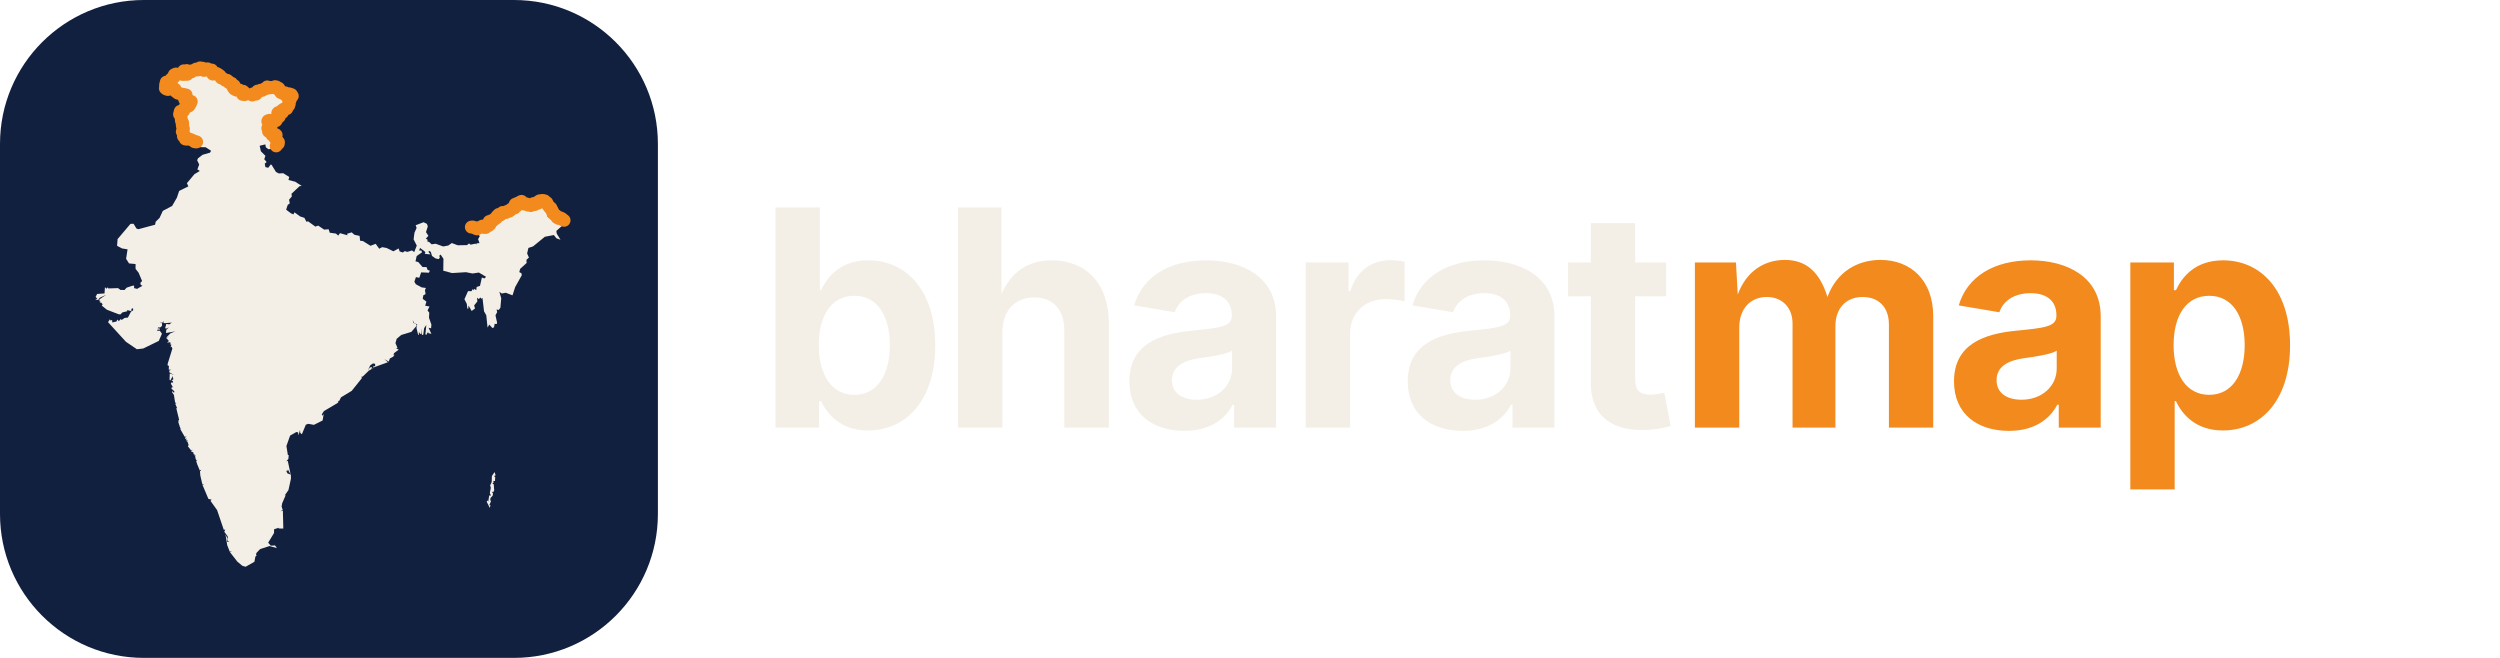
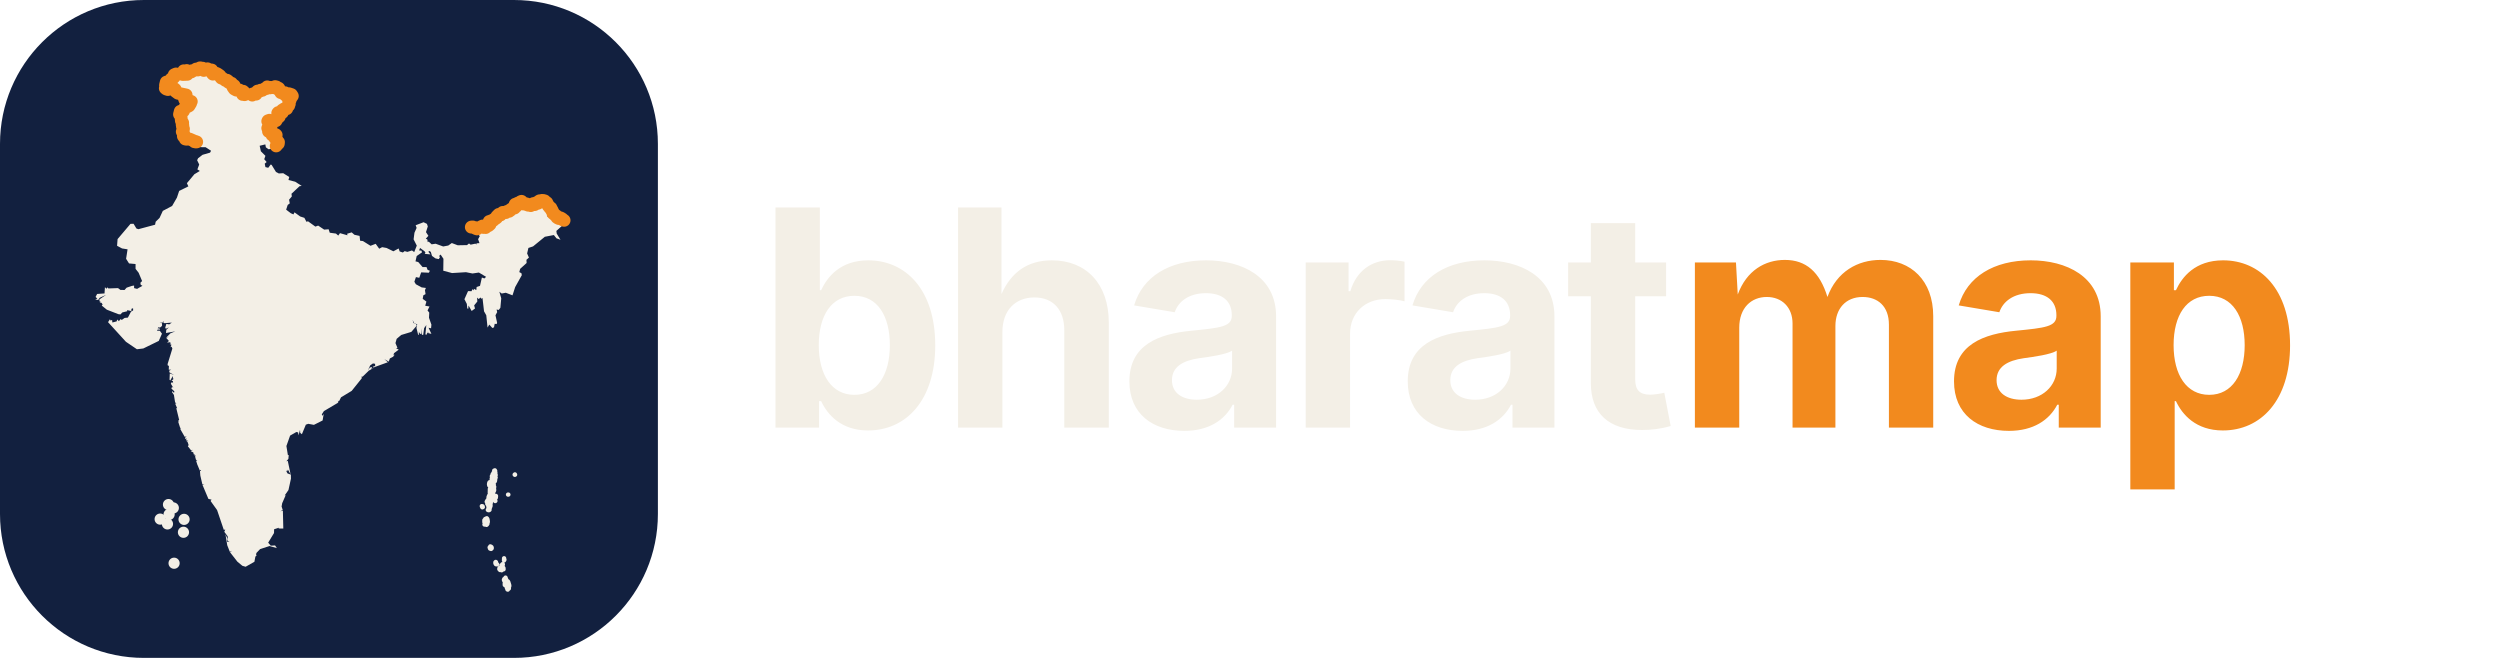
<svg xmlns="http://www.w3.org/2000/svg" viewBox="0 0 760 200" role="img" aria-label="bharatmap">
  <svg x="0" y="0" width="200" height="200" viewBox="0 0 512 512">
    <rect width="512" height="512" rx="112" fill="#12203f" />
    <g transform="translate(72.3 51.2) scale(0.6693)">
-       <path d="M203.9 76.3L207.2 78.2L213.9 79.0L211.6 84.1L217.0 89.4L213.7 93.3L211.4 92.2L207.5 94.6L206.8 96.6L204.3 97.1L201.1 94.8L200.5 91.4L193.9 93.0L195.3 99.4L200.6 104.7L199.2 108.6L202.0 111.9L199.8 113.8L200.6 117.8L203.9 118.6L206.7 114.8L207.8 115.2L212.9 123.5L216.2 125.2L221.3 124.9L228.3 129.3L227.4 132.8L235.2 134.8L242.8 139.7L240.3 140.0L230.9 148.8L231.3 151.9L228.1 155.7L228.9 160.0L226.5 161.8L224.7 167.3L230.2 171.5L233.2 172.8L234.4 170.4L241.0 175.2L245.9 176.8L248.3 181.4L250.1 180.8L258.7 187.0L261.9 185.8L268.9 190.5L274.1 190.1L275.4 194.1L282.6 195.1L285.3 197.4L287.3 194.6L296.0 197.1L295.6 195.3L300.9 193.7L304.1 196.5L310.1 197.8L310.7 203.4L314.0 203.8L322.8 209.3L328.8 207.0L332.9 212.7L336.3 210.9L341.4 211.8L349.4 215.7L355.5 212.4L356.7 215.9L360.4 217.1L362.5 215.5L365.7 216.4L371.0 214.7L373.6 216.6L376.6 209.1L372.9 201.8L373.9 194.1L376.4 188.5L375.3 185.4L384.5 181.9L388.4 183.8L389.4 186.8L387.3 193.4L390.1 197.7L387.1 201.0L388.9 202.0L389.3 205.1L390.4 204.4L393.9 207.6L398.5 206.9L407.3 210.1L413.2 209.0L417.3 206.1L424.2 208.7L435.0 208.5L437.3 206.6L439.2 208.0L444.9 206.8L445.9 207.9L446.1 206.4L449.5 206.2L447.9 201.6L449.8 198.2L447.7 194.6L443.0 194.8L440.7 193.4L441.3 188.3L440.0 187.0L447.2 189.5L452.6 186.7L453.8 188.3L458.9 187.0L461.9 184.3L460.0 182.9L460.8 181.3L470.7 177.2L470.3 175.4L472.7 171.9L475.1 170.6L484.1 170.3L485.3 167.1L491.9 163.5L490.8 161.0L496.7 157.7L500.0 160.7L511.0 163.3L513.2 162.6L514.7 159.1L517.5 159.6L519.0 156.9L525.5 156.6L527.2 159.2L529.3 158.5L528.9 160.4L526.1 161.8L526.5 165.2L529.6 163.3L531.3 164.1L534.0 169.8L532.2 170.2L528.4 175.6L543.6 176.7L547.5 179.7L546.9 182.1L548.2 184.1L547.7 186.1L545.6 186.0L538.9 192.0L539.3 195.1L543.7 202.3L539.0 200.6L536.0 196.8L525.5 198.8L511.8 210.0L506.4 211.8L504.9 218.2L507.0 223.0L504.1 225.6L504.3 229.3L496.8 236.1L495.8 239.9L498.3 241.2L498.7 243.5L491.0 257.3L487.9 266.9L480.1 263.9L475.3 264.8L472.6 262.7L474.8 270.4L473.8 281.4L471.9 283.9L469.4 283.4L470.1 286.4L468.1 290.1L470.0 298.8L469.4 300.3L467.2 300.0L466.4 304.1L464.5 304.9L460.9 300.9L458.9 304.4L457.4 290.1L454.8 285.5L453.0 269.9L451.7 271.0L450.9 269.4L448.5 271.2L446.7 269.5L447.0 274.1L443.3 278.6L444.3 282.2L440.4 285.1L436.8 278.7L436.4 282.7L435.3 282.0L434.8 276.9L432.0 271.4L436.2 262.0L440.3 262.1L441.2 259.7L442.6 261.1L443.1 259.3L445.8 260.8L446.2 257.2L450.1 255.9L452.3 246.2L455.2 247.3L457.2 245.4L448.8 240.4L441.4 241.5L433.8 240.0L417.6 241.0L407.4 238.3L407.6 224.4L404.3 219.5L402.6 221.1L403.5 222.6L402.2 224.8L398.4 224.0L394.3 221.1L392.9 216.4L391.0 215.2L390.1 216.3L392.5 219.3L385.8 218.7L386.7 217.4L385.7 215.7L380.4 211.8L379.3 214.7L382.0 214.9L382.7 216.9L376.5 221.2L375.1 227.4L378.3 228.2L383.3 234.0L387.9 234.0L389.2 237.3L391.8 238.3L390.7 240.6L381.7 240.2L379.5 246.5L375.6 245.7L373.8 251.1L375.5 254.0L382.3 257.7L387.2 258.3L386.1 260.9L386.8 265.5L384.2 266.9L383.5 271.0L387.8 274.2L386.4 279.0L391.4 279.9L389.1 284.5L391.1 287.0L390.8 293.0L393.6 301.0L393.2 305.2L390.3 304.6L393.6 311.7L390.1 310.9L389.5 308.7L389.5 311.3L388.6 310.2L388.2 312.6L386.6 312.4L387.7 301.4L385.2 305.1L385.8 299.9L384.1 312.8L382.5 312.9L382.7 305.0L382.0 311.5L380.8 312.0L379.6 309.6L379.2 311.8L378.3 308.0L379.1 312.6L378.2 312.9L376.2 304.8L377.1 300.6L373.6 299.2L371.7 295.5L372.8 299.1L375.9 300.4L376.5 302.2L370.3 309.4L358.5 313.0L353.2 317.5L351.8 322.4L354.1 327.9L352.5 328.4L355.6 330.0L350.1 334.2L349.5 336.6L351.2 335.7L349.0 338.1L350.2 337.7L345.3 340.3L344.0 344.0L338.9 341.1L343.0 344.7L326.4 350.7L325.4 349.9L328.2 349.1L328.1 346.5L325.6 346.1L322.4 348.4L319.7 354.4L322.0 350.9L324.7 350.2L323.6 352.5L328.2 350.2L320.8 354.5L313.5 361.6L312.5 361.0L312.6 363.4L300.9 378.0L288.5 385.5L286.4 389.7L284.7 389.7L285.7 390.7L284.5 392.1L268.6 401.5L266.1 405.4L267.3 407.1L267.9 404.9L268.2 405.8L267.1 412.4L257.0 417.5L250.4 416.3L247.6 417.3L243.0 428.4L241.1 426.9L240.8 423.4L239.1 429.7L238.6 426.3L236.6 425.8L229.3 430.0L225.0 442.1L226.7 452.6L227.7 452.7L227.3 457.1L224.9 459.9L226.6 459.4L229.9 475.2L226.7 469.4L226.6 471.6L225.8 470.1L225.0 471.6L226.3 474.0L230.2 475.4L230.3 480.0L227.4 493.3L223.0 499.6L224.2 499.2L220.1 508.6L219.4 512.5L220.7 516.4L218.0 518.1L220.9 517.2L221.4 538.1L215.8 538.0L216.3 537.1L210.7 538.9L210.6 543.3L203.8 554.5L206.8 558.0L211.8 557.7L213.9 560.8L205.2 558.4L194.4 562.0L190.1 566.5L189.7 568.9L190.7 568.7L188.9 570.8L187.8 576.7L177.6 582.5L173.8 581.4L168.0 576.6L159.5 565.7L161.9 563.9L159.2 565.1L156.2 557.5L154.1 544.7L156.7 550.4L156.0 553.6L158.8 553.3L157.0 552.6L156.7 547.1L152.8 541.9L153.9 539.2L152.2 539.6L144.4 516.6L136.8 506.0L138.0 504.5L134.3 503.6L127.5 487.5L129.6 486.4L127.3 486.8L124.9 476.4L124.5 471.3L125.8 470.9L124.9 469.8L124.4 470.8L121.3 463.4L120.0 459.2L121.5 459.0L119.8 458.0L118.6 453.4L120.0 454.5L118.7 452.6L117.6 453.5L118.4 451.7L117.2 451.8L116.8 449.6L113.8 448.1L116.4 446.5L114.1 447.1L110.4 442.4L111.3 441.0L110.0 437.1L108.0 435.8L111.4 436.5L108.2 435.0L109.5 433.2L107.7 434.1L107.1 432.6L109.0 430.8L106.8 431.5L101.7 422.6L102.5 420.2L101.7 421.7L99.0 413.3L100.4 413.6L99.2 412.0L100.3 411.8L96.9 397.9L98.0 398.3L95.7 392.9L97.1 392.3L95.6 391.5L94.2 382.7L92.0 379.5L92.2 378.3L94.4 380.3L94.7 378.5L91.3 375.4L92.0 373.3L93.6 374.6L90.6 369.6L92.0 367.5L93.3 369.4L93.0 366.6L91.4 366.1L94.4 363.7L93.1 364.0L92.9 360.7L90.0 365.9L89.1 365.0L89.4 357.7L94.3 359.6L88.9 356.4L88.8 354.4L91.1 353.4L88.2 353.3L88.4 348.4L87.3 349.1L86.8 347.0L92.4 328.8L91.5 326.6L90.3 327.3L91.3 324.3L89.1 323.5L90.6 323.0L89.8 321.4L86.2 321.9L88.4 320.0L85.2 316.3L88.6 314.9L85.6 315.7L90.1 311.1L95.8 308.8L85.0 310.7L85.3 307.0L88.4 304.1L84.8 305.8L84.1 304.5L85.4 300.1L88.7 300.7L91.8 298.6L83.4 299.3L82.0 298.9L82.1 296.7L80.8 298.8L77.5 298.4L80.4 299.4L80.4 302.4L77.9 304.5L76.5 303.9L75.2 305.2L77.6 305.5L77.9 307.2L75.8 306.0L76.6 307.3L74.8 306.8L74.6 308.0L77.8 308.1L80.3 311.5L76.6 319.9L58.6 328.7L51.2 329.6L38.4 320.9L17.6 298.1L20.0 294.4L20.0 296.0L22.4 295.7L22.6 298.5L27.6 297.2L28.3 295.0L30.2 296.9L32.4 294.4L33.5 295.6L36.8 293.2L40.7 292.8L44.3 285.9L46.8 284.4L46.7 281.9L44.8 282.6L44.7 285.2L39.8 284.1L39.9 285.4L34.2 286.8L32.0 289.1L29.6 288.8L16.2 283.6L10.3 278.8L11.3 277.5L10.0 275.6L7.9 275.1L9.1 273.7L7.7 274.1L7.6 271.6L15.3 266.4L8.0 269.7L6.1 272.3L2.7 271.7L5.2 270.7L3.1 268.8L4.9 265.3L13.5 264.7L14.0 257.4L15.7 259.3L16.9 257.6L18.0 258.9L29.2 258.5L32.0 260.6L36.8 260.7L39.2 258.0L45.1 256.0L47.9 255.5L47.9 258.5L51.4 259.4L57.6 255.8L55.6 254.7L55.2 252.3L57.2 250.3L53.2 240.7L49.6 236.1L49.6 230.5L42.0 229.8L38.6 224.4L40.3 213.4L33.9 212.4L28.1 209.3L28.7 201.5L43.7 183.8L47.3 183.7L50.6 189.2L52.9 190.0L72.3 184.8L73.0 181.3L77.5 176.9L81.3 168.7L92.1 163.0L97.7 153.3L100.3 145.5L111.0 140.2L109.3 136.5L118.0 126.1L124.3 122.3L121.5 120.5L123.6 114.8L121.2 109.8L122.3 107.5L127.5 103.5L136.2 101.0L137.4 98.8L131.1 94.7L124.9 94.6L123.8 92.2L124.6 87.2L122.7 88.9L118.5 88.7L105.0 81.5L104.1 76.3L105.2 73.2L100.8 56.5L101.5 53.6L105.0 52.7L107.2 48.3L112.4 46.4L114.4 41.9L106.8 39.7L106.2 36.9L107.8 33.6L99.1 32.0L95.7 29.5L96.2 27.5L95.0 26.5L89.5 27.2L84.3 25.9L85.7 23.7L84.6 22.0L85.6 18.8L93.1 14.5L95.1 11.9L94.8 10.0L109.8 9.8L106.6 6.1L112.7 7.7L124.4 2.9L128.3 5.9L132.6 4.1L137.3 5.7L138.8 9.5L144.3 9.5L149.0 15.1L162.8 20.8L165.0 26.8L176.8 31.0L177.7 34.5L188.6 33.2L191.9 30.1L199.1 26.9L207.9 27.3L210.8 24.5L219.2 28.0L224.1 27.2L226.1 30.4L229.5 31.9L230.2 34.5L225.0 50.5L221.6 50.8L218.5 53.6L218.7 55.7L215.2 55.5L215.7 59.8L213.0 63.6L203.6 64.3L205.6 71.3L203.4 71.6L203.9 76.3ZM467.8 478.3L467.5 482.8L465.6 482.7L465.9 484.6L464.5 485.7L466.1 486.7L466.6 493.6L465.6 495.6L463.9 495.3L465.2 497.2L464.8 499.9L462.3 502.5L461.9 506.4L462.3 505.2L463.0 506.0L460.9 511.0L462.3 510.7L461.5 514.1L457.9 506.9L458.8 505.3L459.7 506.7L460.8 499.6L462.9 499.8L461.5 496.8L462.7 490.7L461.9 487.9L463.7 484.0L463.9 477.1L467.0 472.4L468.3 476.1L466.4 477.1L467.8 478.3Z" fill="#f3efe6" />
+       <g fill="#f3efe6">
+         <path d="M203.9 76.3L207.2 78.2L213.9 79.0L211.6 84.1L217.0 89.4L213.7 93.3L211.4 92.2L207.5 94.6L206.8 96.6L204.3 97.1L201.1 94.8L200.5 91.4L193.9 93.0L195.3 99.4L200.6 104.7L199.2 108.6L202.0 111.9L199.8 113.8L200.6 117.8L203.9 118.6L206.7 114.8L207.8 115.2L212.9 123.5L216.2 125.2L221.3 124.9L228.3 129.3L227.4 132.8L235.2 134.8L242.8 139.7L240.3 140.0L230.9 148.8L231.3 151.9L228.1 155.7L228.9 160.0L226.5 161.8L224.7 167.3L230.2 171.5L233.2 172.8L234.4 170.4L241.0 175.2L245.9 176.8L248.3 181.4L250.1 180.8L258.7 187.0L261.9 185.8L268.9 190.5L274.1 190.1L275.4 194.1L282.6 195.1L285.3 197.4L287.3 194.6L296.0 197.1L295.6 195.3L300.9 193.7L304.1 196.5L310.1 197.8L310.7 203.4L314.0 203.8L322.8 209.3L328.8 207.0L332.9 212.7L336.3 210.9L341.4 211.8L349.4 215.7L355.5 212.4L356.7 215.9L360.4 217.1L362.5 215.5L365.7 216.4L371.0 214.7L373.6 216.6L376.6 209.1L372.9 201.8L373.9 194.1L376.4 188.5L375.3 185.4L384.5 181.9L388.4 183.8L389.4 186.8L387.3 193.4L390.1 197.7L387.1 201.0L388.9 202.0L389.3 205.1L390.4 204.4L393.9 207.6L398.5 206.9L407.3 210.1L413.2 209.0L417.3 206.1L424.2 208.7L435.0 208.5L437.3 206.6L439.2 208.0L444.9 206.8L445.9 207.9L446.1 206.4L449.5 206.2L447.9 201.6L449.8 198.2L447.7 194.6L443.0 194.8L440.7 193.4L441.3 188.3L440.0 187.0L447.2 189.5L452.6 186.7L453.8 188.3L458.9 187.0L461.9 184.3L460.0 182.9L460.8 181.3L470.7 177.2L470.3 175.4L472.7 171.9L475.1 170.6L484.1 170.3L485.3 167.1L491.9 163.5L490.8 161.0L496.7 157.7L500.0 160.7L511.0 163.3L513.2 162.6L514.7 159.1L517.5 159.6L519.0 156.9L525.5 156.6L527.2 159.2L529.3 158.5L528.9 160.4L526.1 161.8L526.5 165.2L529.6 163.3L531.3 164.1L534.0 169.8L532.2 170.2L528.4 175.6L543.6 176.7L547.5 179.7L546.9 182.1L548.2 184.1L547.7 186.1L545.6 186.0L538.9 192.0L539.3 195.1L543.7 202.3L539.0 200.6L536.0 196.8L525.5 198.8L511.8 210.0L506.4 211.8L504.9 218.2L507.0 223.0L504.1 225.6L504.3 229.3L496.8 236.1L495.8 239.9L498.3 241.2L498.7 243.5L491.0 257.3L487.9 266.9L480.1 263.9L475.3 264.8L472.6 262.7L474.8 270.4L473.8 281.4L471.9 283.9L469.4 283.4L470.1 286.4L468.1 290.1L470.0 298.8L469.4 300.3L467.2 300.0L466.4 304.1L464.5 304.9L460.9 300.9L458.9 304.4L457.4 290.1L454.8 285.5L453.0 269.9L451.7 271.0L450.9 269.4L448.5 271.2L446.7 269.5L447.0 274.1L443.3 278.6L444.3 282.2L440.4 285.1L436.8 278.7L436.4 282.7L435.3 282.0L434.8 276.9L432.0 271.4L436.2 262.0L440.3 262.1L441.2 259.7L442.6 261.1L443.1 259.3L445.8 260.8L446.2 257.2L450.1 255.9L452.3 246.2L455.2 247.3L457.2 245.4L448.8 240.4L441.4 241.5L433.8 240.0L417.6 241.0L407.4 238.3L407.6 224.4L404.3 219.5L402.6 221.1L403.5 222.6L402.2 224.8L398.4 224.0L394.3 221.1L392.9 216.4L391.0 215.2L390.1 216.3L392.5 219.3L385.8 218.7L386.7 217.4L385.7 215.7L380.4 211.8L379.3 214.7L382.0 214.9L382.7 216.9L376.5 221.2L375.1 227.4L378.3 228.2L383.3 234.0L387.9 234.0L389.2 237.3L391.8 238.3L390.7 240.6L381.7 240.2L379.5 246.5L375.6 245.7L373.8 251.1L375.5 254.0L382.3 257.7L387.2 258.3L386.1 260.9L386.8 265.5L384.2 266.9L383.5 271.0L387.8 274.2L386.4 279.0L391.4 279.9L389.1 284.5L391.1 287.0L390.8 293.0L393.6 301.0L393.2 305.2L390.3 304.6L393.6 311.7L390.1 310.9L389.5 308.7L389.5 311.3L388.6 310.2L388.2 312.6L386.6 312.4L387.7 301.4L385.2 305.1L385.8 299.9L384.1 312.8L382.5 312.9L382.7 305.0L382.0 311.5L380.8 312.0L379.6 309.6L379.2 311.8L378.3 308.0L379.1 312.6L378.2 312.9L376.2 304.8L377.1 300.6L373.6 299.2L371.7 295.5L372.8 299.1L375.9 300.4L376.5 302.2L370.3 309.4L358.5 313.0L353.2 317.5L351.8 322.4L354.1 327.9L352.5 328.4L355.6 330.0L350.1 334.2L349.5 336.6L351.2 335.7L349.0 338.1L350.2 337.7L345.3 340.3L344.0 344.0L338.9 341.1L343.0 344.7L326.4 350.7L325.4 349.9L328.2 349.1L328.1 346.5L325.6 346.1L322.4 348.4L319.7 354.4L322.0 350.9L324.7 350.2L323.6 352.5L328.2 350.2L320.8 354.5L313.5 361.6L312.5 361.0L312.6 363.4L300.9 378.0L288.5 385.5L286.4 389.7L284.7 389.7L285.7 390.7L284.5 392.1L268.6 401.5L266.1 405.4L267.3 407.1L267.9 404.9L268.2 405.8L267.1 412.4L257.0 417.5L250.4 416.3L247.6 417.3L243.0 428.4L241.1 426.9L240.8 423.4L239.1 429.7L238.6 426.3L236.6 425.8L229.3 430.0L225.0 442.1L226.7 452.6L227.7 452.7L227.3 457.1L224.9 459.9L226.6 459.4L229.9 475.2L226.7 469.4L226.6 471.6L225.8 470.1L225.0 471.6L226.3 474.0L230.2 475.4L230.3 480.0L227.4 493.3L223.0 499.6L224.2 499.2L220.1 508.6L219.4 512.5L220.7 516.4L218.0 518.1L220.9 517.2L221.4 538.1L215.8 538.0L216.3 537.1L210.7 538.9L210.6 543.3L203.8 554.5L206.8 558.0L211.8 557.7L213.9 560.8L205.2 558.4L194.4 562.0L190.1 566.5L189.7 568.9L190.7 568.7L188.9 570.8L187.8 576.7L177.6 582.5L173.8 581.4L168.0 576.6L159.5 565.7L161.9 563.9L159.2 565.1L156.2 557.5L154.1 544.7L156.7 550.4L156.0 553.6L158.8 553.3L157.0 552.6L156.7 547.1L152.8 541.9L153.9 539.2L152.2 539.6L144.4 516.6L136.8 506.0L138.0 504.5L134.3 503.6L127.5 487.5L129.6 486.4L127.3 486.8L124.9 476.4L124.5 471.3L125.8 470.9L124.9 469.8L124.4 470.8L121.3 463.4L120.0 459.2L121.5 459.0L119.8 458.0L118.6 453.4L120.0 454.5L118.7 452.6L117.6 453.5L118.4 451.7L117.2 451.8L116.8 449.6L113.8 448.1L116.4 446.5L114.1 447.1L110.4 442.4L111.3 441.0L110.0 437.1L108.0 435.8L111.4 436.5L108.2 435.0L109.5 433.2L107.7 434.1L107.1 432.6L109.0 430.8L106.8 431.5L101.7 422.6L102.5 420.2L101.7 421.7L99.0 413.3L100.4 413.6L99.2 412.0L100.3 411.8L96.9 397.9L98.0 398.3L95.7 392.9L97.1 392.3L95.6 391.5L94.2 382.7L92.0 379.5L92.2 378.3L94.4 380.3L94.7 378.5L91.3 375.4L92.0 373.3L93.6 374.6L90.6 369.6L92.0 367.5L93.3 369.4L93.0 366.6L91.4 366.1L94.4 363.7L93.1 364.0L92.9 360.7L90.0 365.9L89.1 365.0L89.4 357.7L94.3 359.6L88.9 356.4L88.8 354.4L91.1 353.4L88.2 353.3L88.4 348.4L87.3 349.1L86.8 347.0L92.4 328.8L91.5 326.6L90.3 327.3L91.3 324.3L89.1 323.5L90.6 323.0L89.8 321.4L86.2 321.9L88.4 320.0L85.2 316.3L88.6 314.9L85.6 315.7L90.1 311.1L95.8 308.8L85.0 310.7L85.3 307.0L88.4 304.1L84.8 305.8L84.1 304.5L85.4 300.1L88.7 300.7L91.8 298.6L83.4 299.3L82.0 298.9L82.1 296.7L80.8 298.8L77.5 298.4L80.4 299.4L80.4 302.4L77.9 304.5L76.5 303.9L75.2 305.2L77.6 305.5L77.9 307.2L75.8 306.0L76.6 307.3L74.8 306.8L74.6 308.0L77.8 308.1L80.3 311.5L76.6 319.9L58.6 328.7L51.2 329.6L38.4 320.9L17.6 298.1L20.0 294.4L20.0 296.0L22.4 295.7L22.6 298.5L27.6 297.2L28.3 295.0L30.2 296.9L32.4 294.4L33.5 295.6L36.8 293.2L40.7 292.8L44.3 285.9L46.8 284.4L46.7 281.9L44.8 282.6L44.7 285.2L39.8 284.1L39.9 285.4L34.2 286.8L32.0 289.1L29.6 288.8L16.2 283.6L10.3 278.8L11.3 277.5L10.0 275.6L7.9 275.1L9.1 273.7L7.7 274.1L7.6 271.6L15.3 266.4L8.0 269.7L6.1 272.3L2.7 271.7L5.2 270.7L3.1 268.8L4.9 265.3L13.5 264.7L14.0 257.4L15.7 259.3L16.9 257.6L18.0 258.9L29.2 258.5L32.0 260.6L36.8 260.7L39.2 258.0L45.1 256.0L47.9 255.5L47.9 258.5L51.4 259.4L57.6 255.8L55.6 254.7L55.2 252.3L57.2 250.3L53.2 240.7L49.6 236.1L49.6 230.5L42.0 229.8L38.6 224.4L40.3 213.4L33.9 212.4L28.1 209.3L28.7 201.5L43.7 183.8L47.3 183.7L50.6 189.2L52.9 190.0L72.3 184.8L73.0 181.3L77.5 176.9L81.3 168.7L92.1 163.0L97.7 153.3L100.3 145.5L111.0 140.2L109.3 136.5L118.0 126.1L124.3 122.3L121.5 120.5L123.6 114.8L121.2 109.8L122.3 107.5L127.5 103.5L136.2 101.0L137.4 98.8L131.1 94.7L124.9 94.6L123.8 92.2L124.6 87.2L122.7 88.9L118.5 88.7L105.0 81.5L104.1 76.3L105.2 73.2L100.8 56.5L101.5 53.6L105.0 52.7L107.2 48.3L112.4 46.4L114.4 41.9L106.8 39.7L106.2 36.9L107.8 33.6L99.1 32.0L95.7 29.5L96.2 27.5L95.0 26.5L89.5 27.2L84.3 25.9L85.7 23.7L84.6 22.0L85.6 18.8L93.1 14.5L95.1 11.9L94.8 10.0L109.8 9.8L106.6 6.1L112.7 7.7L124.4 2.9L128.3 5.9L132.6 4.1L137.3 5.7L138.8 9.5L144.3 9.5L149.0 15.1L162.8 20.8L165.0 26.8L176.8 31.0L177.7 34.5L188.6 33.2L191.9 30.1L199.1 26.9L207.9 27.3L210.8 24.5L219.2 28.0L224.1 27.2L226.1 30.4L229.5 31.9L230.2 34.5L225.0 50.5L221.6 50.8L218.5 53.6L218.7 55.7L215.2 55.5L215.7 59.8L213.0 63.6L203.6 64.3L205.6 71.3L203.4 71.6L203.9 76.3Z" />
+         <path d="M483.1 498.6L482.7 498.6L483.1 498.6ZM490.7 475.1L490.9 475.5L490.6 475.6L490.4 475.4L490.7 475.1ZM484.0 603.5L484.2 604.8L483.4 607.2L483.7 607.8L482.8 607.9L482.4 609.1L482.0 608.9L482.0 607.8L481.4 607.3L481.1 605.5L480.8 605.5L479.9 603.9L479.2 603.5L478.9 603.7L478.9 601.6L479.4 600.4L482.3 599.3L482.9 600.0L484.0 603.5ZM480.4 596.6L480.4 597.3L478.8 598.8L478.3 598.8L477.9 597.7L478.3 596.7L479.2 596.3L479.8 595.1L479.9 596.0L480.4 596.6ZM474.8 584.9L475.4 585.8L475.3 586.6L474.7 586.2L473.4 586.3L473.3 585.5L472.6 585.4L472.5 585.0L472.8 584.0L473.7 583.7L474.1 583.7L474.3 584.6L474.8 584.9ZM477.4 584.0L477.5 585.5L476.3 584.4L477.0 583.6L477.4 584.0ZM476.7 583.3L475.8 584.2L475.8 583.2L476.4 582.7L476.1 582.3L476.0 582.7L475.5 582.5L475.1 580.9L476.2 579.5L476.7 579.7L476.2 581.1L476.7 583.3ZM469.3 579.2L470.1 579.7L468.7 579.6L468.0 578.6L468.0 577.3L468.4 576.9L468.7 577.1L468.7 578.5L469.3 579.2ZM478.1 573.0L478.5 574.3L478.0 575.2L478.1 572.6L478.1 573.0ZM463.3 559.4L463.7 560.0L463.7 561.1L463.0 561.8L461.8 561.4L461.3 560.0L462.0 559.4L462.1 558.8L463.3 559.4ZM459.0 528.6L459.2 530.4L458.2 531.6L458.2 532.2L458.8 532.4L458.1 533.5L457.7 533.8L456.0 533.1L455.3 533.4L455.9 531.4L455.2 530.6L455.2 528.3L455.9 528.0L456.1 527.0L458.0 526.1L458.7 527.0L459.0 528.6ZM460.8 515.7L461.2 516.3L460.7 516.7L460.0 516.8L459.2 516.4L460.0 515.4L460.0 513.8L460.7 514.2L461.1 514.9L460.8 515.7ZM453.1 512.2L453.4 513.1L452.8 513.4L452.2 512.0L453.1 512.2ZM467.6 504.8L468.0 506.0L467.7 506.1L467.3 505.2L465.8 504.2L466.4 503.3L467.1 503.3L467.6 504.8ZM468.7 500.2L468.5 502.2L467.9 500.9L468.2 500.0L468.7 500.2ZM461.8 484.6L461.6 486.6L460.9 488.1L460.6 486.6L460.9 484.8L461.3 484.2L461.8 484.6ZM467.8 478.3L468.3 478.8L467.9 479.5L467.5 482.8L467.2 483.3L466.6 483.1L466.4 483.4L466.1 483.3L466.1 482.3L466.0 482.7L465.6 482.7L465.5 483.5L465.9 484.6L465.6 484.9L465.4 484.4L465.0 484.4L464.5 485.7L464.9 486.0L465.4 485.7L466.1 486.7L466.0 488.3L466.6 489.5L466.3 491.4L466.6 493.6L465.6 495.6L464.8 494.9L465.0 495.3L463.9 495.3L464.2 496.3L465.2 497.2L464.5 497.7L464.9 498.3L464.5 499.1L464.8 499.9L464.4 500.0L463.6 501.2L463.7 501.6L462.3 502.5L462.9 503.3L462.4 503.4L461.9 504.3L461.9 506.4L462.3 505.2L462.8 505.3L463.0 506.0L462.3 509.8L460.9 511.0L461.1 511.8L461.9 510.4L462.3 510.7L462.4 511.6L461.5 514.1L459.8 512.1L459.7 511.6L460.2 511.2L459.7 511.0L459.4 509.6L458.6 509.5L458.7 507.5L457.9 506.9L458.8 505.3L459.6 506.0L459.7 506.7L460.1 501.3L460.8 499.6L461.1 499.8L461.6 499.5L461.7 500.5L462.9 499.8L462.3 498.7L462.9 498.1L461.8 497.6L461.5 496.8L461.6 492.0L462.7 490.7L462.1 490.1L461.9 487.9L463.1 486.8L463.7 484.0L463.2 483.6L464.1 481.1L463.7 480.5L463.9 479.5L464.3 479.3L463.9 477.1L464.8 476.0L464.8 474.9L465.7 473.8L465.9 473.1L467.0 473.0L467.0 472.4L467.7 472.7L468.0 473.3L467.8 474.6L467.9 475.9L468.3 475.7L468.3 476.1L466.9 477.4L466.7 476.9L466.4 477.1L466.6 477.6L467.3 477.7L467.8 478.3ZM467.5 470.7L467.8 471.2L466.6 470.7L467.4 470.4L467.5 470.7Z" stroke="#f3efe6" stroke-width="5" stroke-linejoin="round" />
+         <circle cx="105.3" cy="542.4" r="6.5" />
+         <circle cx="86.7" cy="532.7" r="6.5" />
+         <circle cx="106.0" cy="527.4" r="6.5" />
+         <circle cx="88.6" cy="521.7" r="6.5" />
+         <circle cx="93.5" cy="514.1" r="6.5" />
+         <circle cx="87.9" cy="510.2" r="6.5" />
+         <circle cx="94.4" cy="578.4" r="6.5" />
+         <circle cx="78.2" cy="527.1" r="6.5" />
+       </g>
      <path d="M107.4 85.1L108.9 85.4M105.9 79.9L105.2 81.9L105.6 82.4L107.1 82.7M107.4 83.0L108.0 84.7L107.4 85.1M107.1 82.7L107.4 83.0M114.4 41.5L108.4 39.3L107.0 39.6L106.4 38.1L106.6 35.7L108.4 33.9L98.9 31.9L95.7 29.5L95.7 27.4L95.1 26.8L92.9 27.3L89.6 26.9L87.2 27.6L85.3 27.0L84.2 26.1M89.1 17.8L91.0 16.2L91.1 15.2L92.9 14.9L93.0 13.8L94.3 13.4L95.2 11.9L94.6 10.4L96.6 9.5L99.1 9.9L101.9 9.3L102.7 9.7L104.2 9.5L104.5 10.1L109.8 9.9L109.8 8.6L108.2 7.6L106.5 7.3L105.6 5.8M104.3 75.5L103.9 76.6L104.8 78.2M104.8 78.2L104.9 79.0M104.9 79.0L105.2 79.8L105.9 79.9M104.1 70.5L105.3 73.3L104.6 74.1M105.0 74.5L105.1 75.0L104.3 75.5M104.6 74.1L105.0 74.5M104.1 65.8L104.4 66.3L103.8 68.4L104.5 69.0M104.5 69.0L104.6 70.0L104.1 70.5M103.3 64.6L104.1 65.8M102.9 64.0L103.3 64.6M104.8 52.6L105.3 52.7L106.0 51.1L105.7 50.3L107.6 48.0L110.1 47.5L111.8 46.6L113.6 43.6L113.2 42.5L114.4 41.5M100.7 56.5L101.6 52.9L104.2 52.2L104.8 52.6M100.7 56.5L102.4 58.5L102.7 62.1M102.9 64.0L102.7 62.1M84.2 26.1L85.3 23.8L84.4 22.6L85.3 19.0L89.1 17.8M108.9 85.4L112.2 85.1L117.9 87.6L118.1 88.3L119.4 88.0L119.7 88.6L120.7 88.5M212.7 85.6L212.9 85.2L211.6 84.0L211.5 83.3L212.8 80.6M213.1 93.2L214.8 91.1M214.8 91.1L215.6 90.5L215.8 88.8M215.8 88.8L214.4 88.0M214.4 88.0L214.2 86.5L212.7 85.6M149.3 14.3L150.7 14.4L154.1 17.0L156.0 16.8L157.4 17.8L157.8 18.6L157.4 19.0L159.9 20.5L161.3 20.3L162.9 22.4L164.3 23.0L164.4 23.7L162.9 24.9L164.4 27.0L166.8 28.3L170.3 28.1L171.3 29.4L172.2 29.7L174.0 30.0L174.7 29.6L176.0 30.8L176.0 31.8L177.1 33.3L176.3 33.6L175.1 33.0L174.1 33.3M148.5 13.3L149.3 14.3M203.6 63.9L205.3 63.3L207.4 64.2L209.0 63.5L212.2 64.1L213.0 63.8L213.2 62.0L214.6 61.3L214.5 60.2L216.7 59.2L216.6 57.8L214.9 55.0M207.0 71.6L206.9 71.0L205.5 70.2L205.9 68.9L203.3 64.5L203.6 63.9M212.8 80.6L213.1 80.5L212.6 80.0L211.4 80.2L209.4 79.2L208.2 80.4M204.2 76.3L204.1 74.3L203.3 72.5L203.7 71.6M203.7 71.6L207.0 71.6M214.9 55.0L215.4 54.4L217.0 55.0L218.5 54.3L220.3 54.4M222.3 50.1L223.2 50.5L223.5 50.0L225.4 49.9L225.3 48.8L225.9 48.5L226.3 47.2L227.7 46.3L227.5 45.1L228.4 44.2L227.7 41.6M220.3 54.4L220.5 53.2L220.1 51.5L222.3 50.1M189.7 33.0L187.6 32.4L186.1 32.6L185.6 32.8L185.3 34.1M191.4 29.4L190.1 30.7L190.4 31.0L189.7 33.0M201.7 26.5L199.3 26.9L197.1 28.5L194.9 28.4L194.3 29.4L192.7 29.6M192.7 29.6L191.4 29.4M202.7 24.5L201.7 26.5M218.5 31.2L217.1 28.4L215.9 27.4L216.4 26.4L216.0 26.0M230.9 33.5L227.9 32.5L227.2 33.1L227.5 33.8L226.1 34.4L225.4 35.5M227.7 41.6L228.5 40.9L228.2 40.4L229.4 39.8M229.4 39.8L229.6 38.6M225.4 35.5L224.4 34.7L223.4 32.6L224.1 32.2L223.3 31.3M223.3 31.3L221.5 32.5L220.6 31.5L218.5 31.2M229.5 36.8L231.1 36.2L231.9 35.1M229.6 38.6L229.0 38.1L229.5 36.8M231.9 35.1L230.9 33.5M216.0 26.0L214.7 27.1L213.8 26.3L214.1 26.0L213.5 24.6L211.8 24.2L210.4 25.5M210.4 25.5L206.8 25.1L205.9 25.7L202.7 24.5M109.1 5.5L108.3 6.2L105.6 5.8M130.7 4.0L129.2 4.4L129.4 5.1L128.9 5.4L127.7 2.8L125.8 3.6L125.1 2.4L124.5 2.4L122.6 3.4M113.2 7.2L111.9 7.4L110.0 6.4M110.0 6.4L110.3 6.0L109.1 5.5M114.9 6.0L114.3 7.2L113.2 7.2M117.9 5.2L116.2 6.1M116.2 6.1L115.4 5.7L114.9 6.0M122.0 4.9L120.0 3.8M119.4 4.5L117.9 5.2M120.0 3.8L119.4 4.5M122.6 3.4L121.7 3.7L122.0 4.9M134.3 4.5L138.2 4.9L137.9 5.9L138.5 6.2L138.5 8.5L139.5 9.7L140.0 9.2L140.6 9.6L140.7 8.6L143.3 8.7L145.0 9.5M134.3 4.5L133.3 3.5L130.7 4.0M145.0 9.5L147.7 11.4L148.5 13.3M471.9 172.8L469.6 175.1L470.0 175.4M470.0 175.4L469.6 176.7M469.6 176.7L468.0 177.9M468.0 177.9L467.8 177.8M467.8 177.8L465.8 178.8L465.5 179.9M465.5 179.9L463.5 180.5M463.5 180.5L462.8 180.3L462.4 180.8L460.8 181.0L460.5 182.1M460.5 182.1L460.5 182.6L461.8 182.9L461.8 184.4M461.8 184.4L460.2 185.8L459.3 185.7L459.0 186.4L457.0 187.3L456.6 188.1M456.6 188.1L456.1 187.9L456.0 187.3L454.2 188.0L453.1 186.3L451.4 187.1M451.4 187.1L449.3 188.2M449.3 188.2L447.7 188.4L446.7 189.7M446.7 189.7L445.5 189.3M445.5 189.3L445.3 188.8M445.3 188.8L445.1 188.5M445.1 188.5L444.9 188.2M440.1 187.5L441.7 187.4L444.0 188.6L444.9 188.2M440.1 187.5L440.0 187.6M540.7 177.1L541.8 177.6L542.9 176.6L543.8 176.8L545.9 178.1L546.8 179.4L547.9 179.7M540.7 177.1L539.5 176.3M539.5 176.3L538.9 174.3L537.4 173.8M537.4 173.8L536.1 171.8L535.6 172.2L534.9 171.6M534.9 171.6L534.8 170.8M534.8 170.8L534.6 169.3L534.1 168.4L533.5 168.3L533.8 167.6L532.6 166.8L532.6 165.3L531.2 165.1L530.9 163.8L529.6 163.1L529.6 162.4L528.7 161.7M528.5 160.4L528.7 161.7M528.5 160.4L527.7 159.6L527.8 159.1L525.7 158.1L525.4 157.1L523.7 156.6M523.7 156.6L523.4 156.7M523.4 156.7L522.2 156.5L520.5 157.7L519.8 157.6L519.8 156.9L519.3 157.0L518.0 157.9L517.9 158.9M517.9 158.9L518.0 159.6L517.4 159.9L517.2 159.5L516.2 159.8L515.4 159.3L515.3 160.2L513.6 160.1L513.7 161.4M513.7 161.4L512.7 161.3L512.2 160.2L511.9 161.5M511.9 161.5L509.8 161.2L509.1 162.6M509.1 162.6L508.1 161.8L506.1 162.1M506.1 162.1L506.0 161.1M506.0 161.1L504.9 161.0M504.9 161.0L504.0 160.5L504.4 161.5L502.0 160.4L500.5 160.7M500.5 160.7L500.5 159.8L499.5 159.4L499.2 158.3M499.2 158.3L498.4 157.6L497.2 158.1M497.2 158.1L495.6 159.6L494.0 159.7M494.0 159.7L493.8 160.3L492.8 160.3L492.5 160.9L491.0 161.0M491.0 161.0L490.6 162.1L492.3 163.5M492.3 163.5L490.6 164.6L490.3 165.4L488.8 165.3L488.0 166.2L486.6 166.5M486.6 166.5L485.4 168.2M485.4 168.2L484.9 167.7L483.9 168.5L484.0 169.2M484.0 169.2L481.6 169.3L480.1 170.7L477.1 170.5M477.1 170.5L476.5 170.5M476.5 170.5L476.3 170.7M476.3 170.7L476.2 171.4M476.2 171.4L474.2 172.9M474.2 172.9L474.1 173.4L472.9 173.6L471.9 172.8" fill="none" stroke="#f28a1e" stroke-width="14.9" stroke-linecap="round" stroke-linejoin="round" />
    </g>
  </svg>
  <text x="230" y="130" font-family="Inter, 'Segoe UI', system-ui, -apple-system, sans-serif" font-size="92" font-weight="700" letter-spacing="-2.5" fill="#f3efe6">bharat<tspan fill="#f28a1e">map</tspan>
  </text>
</svg>
